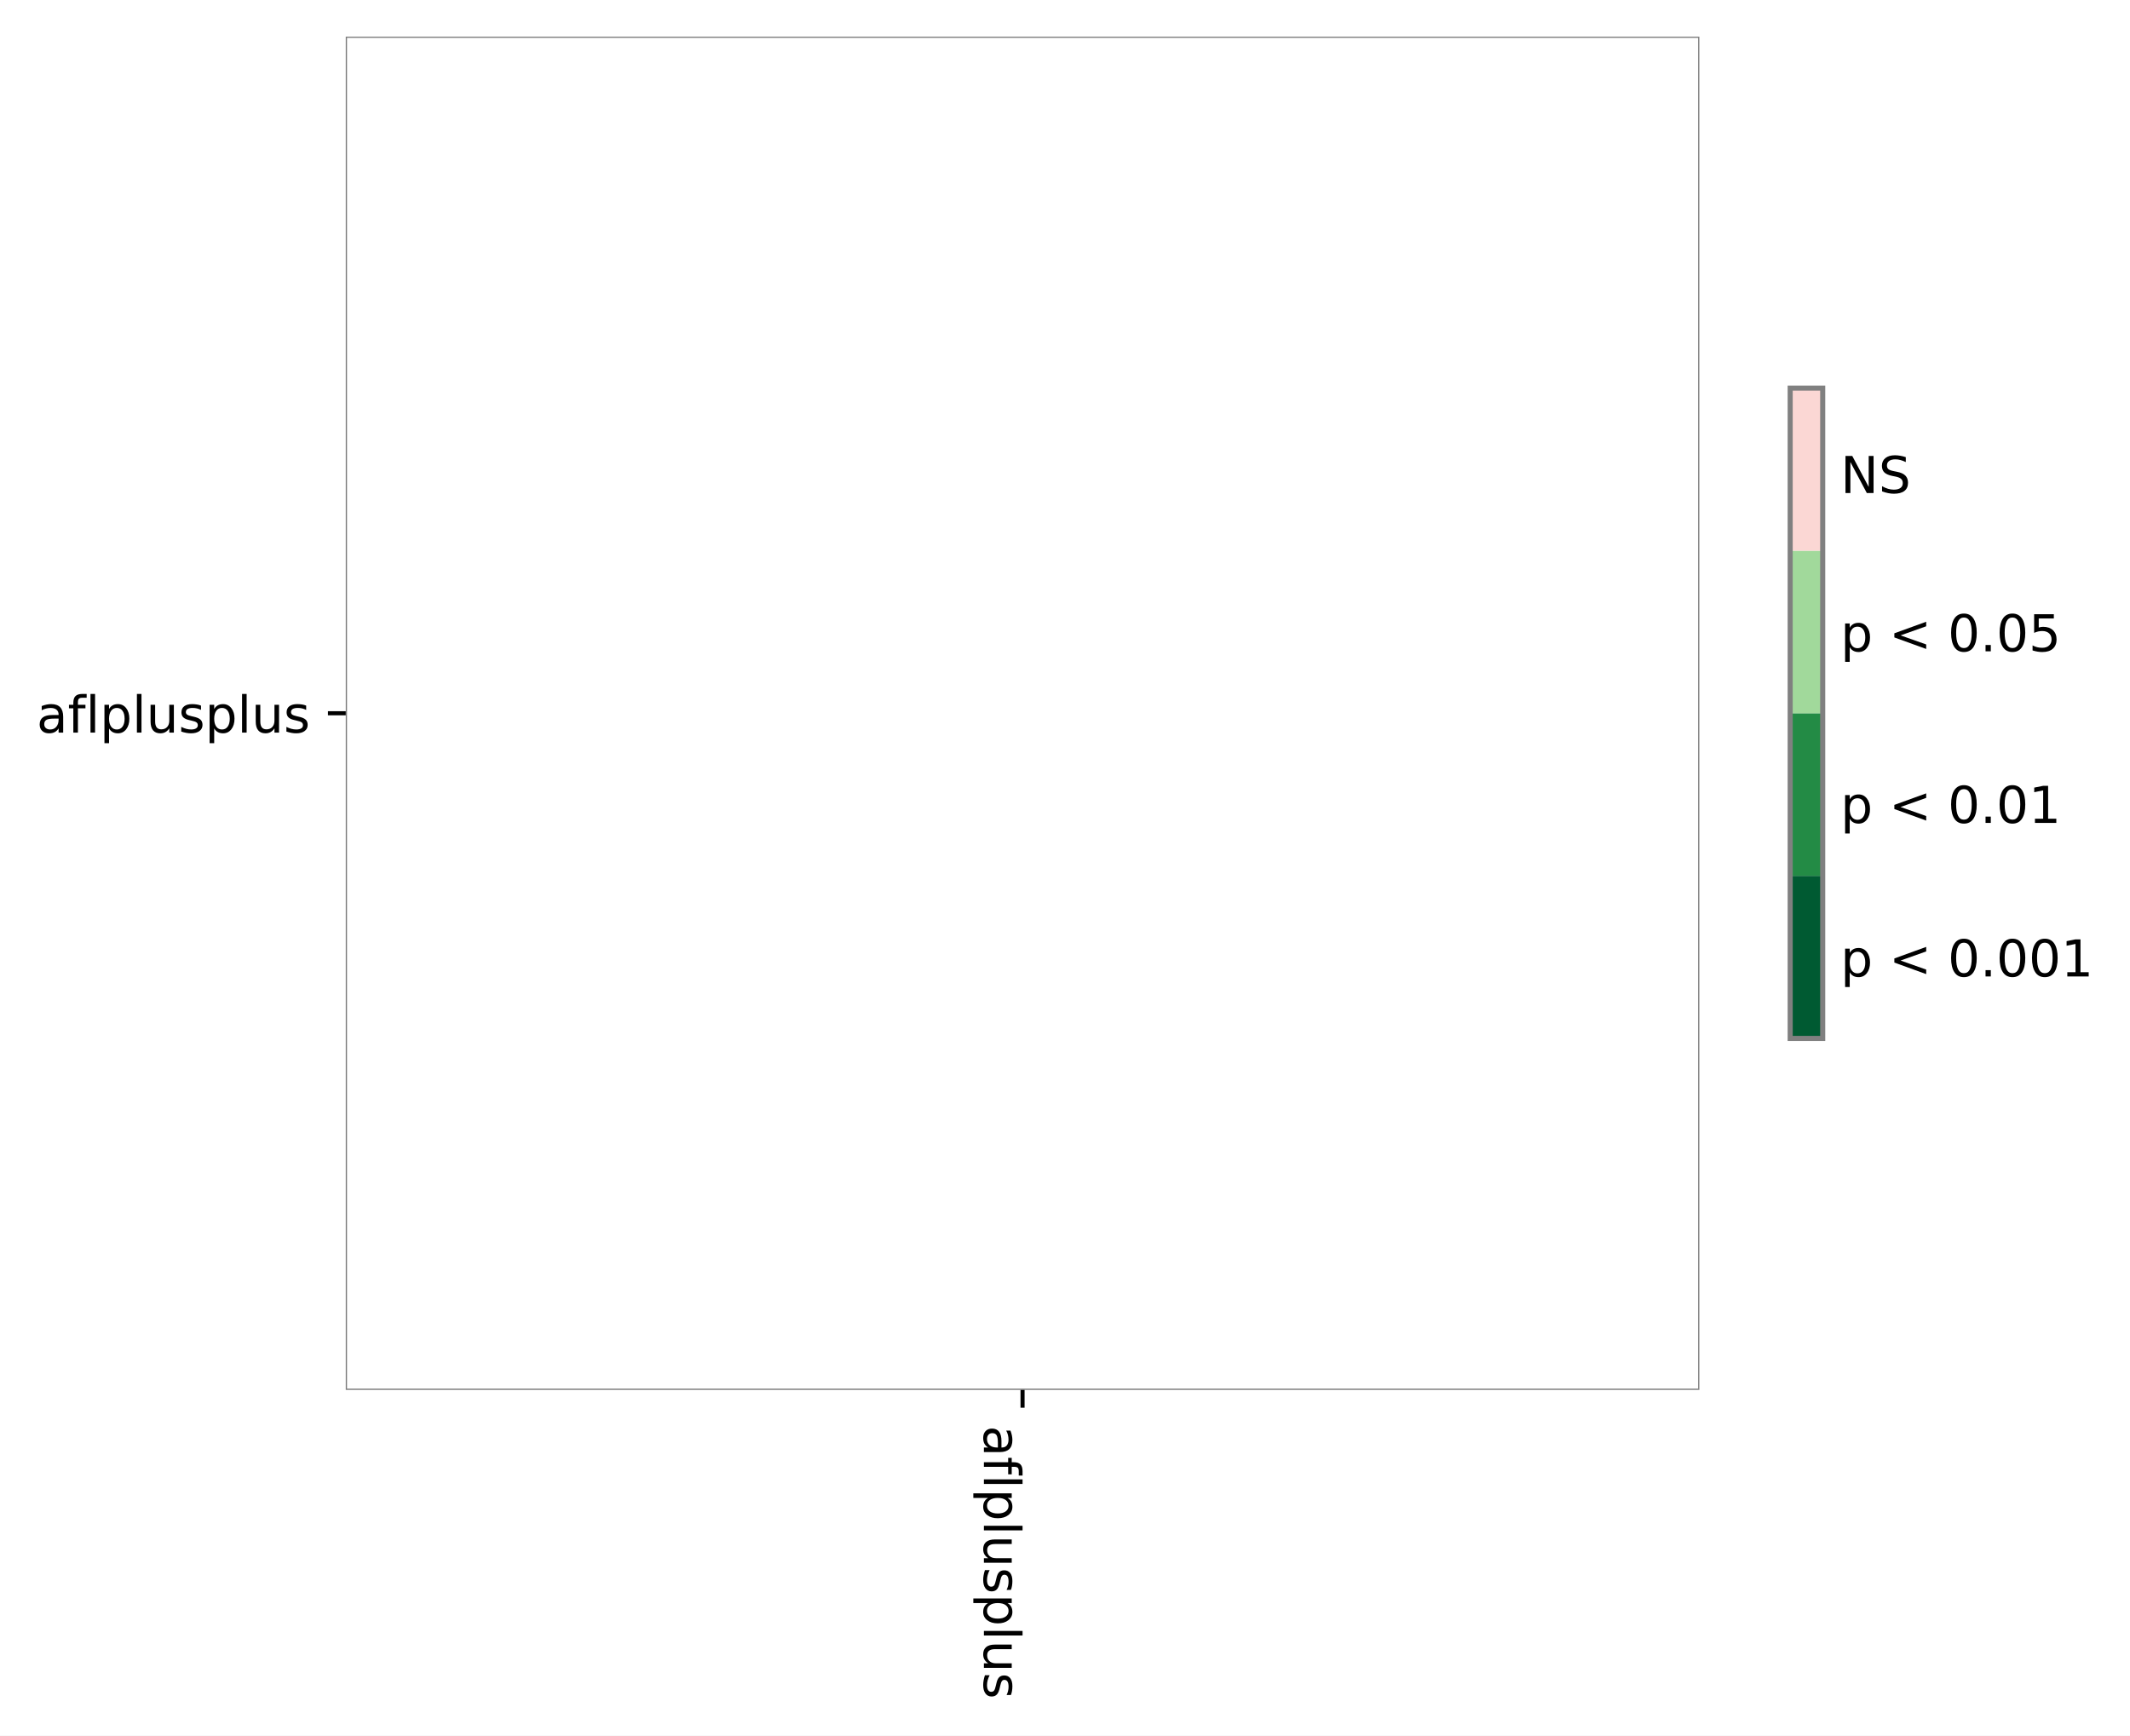
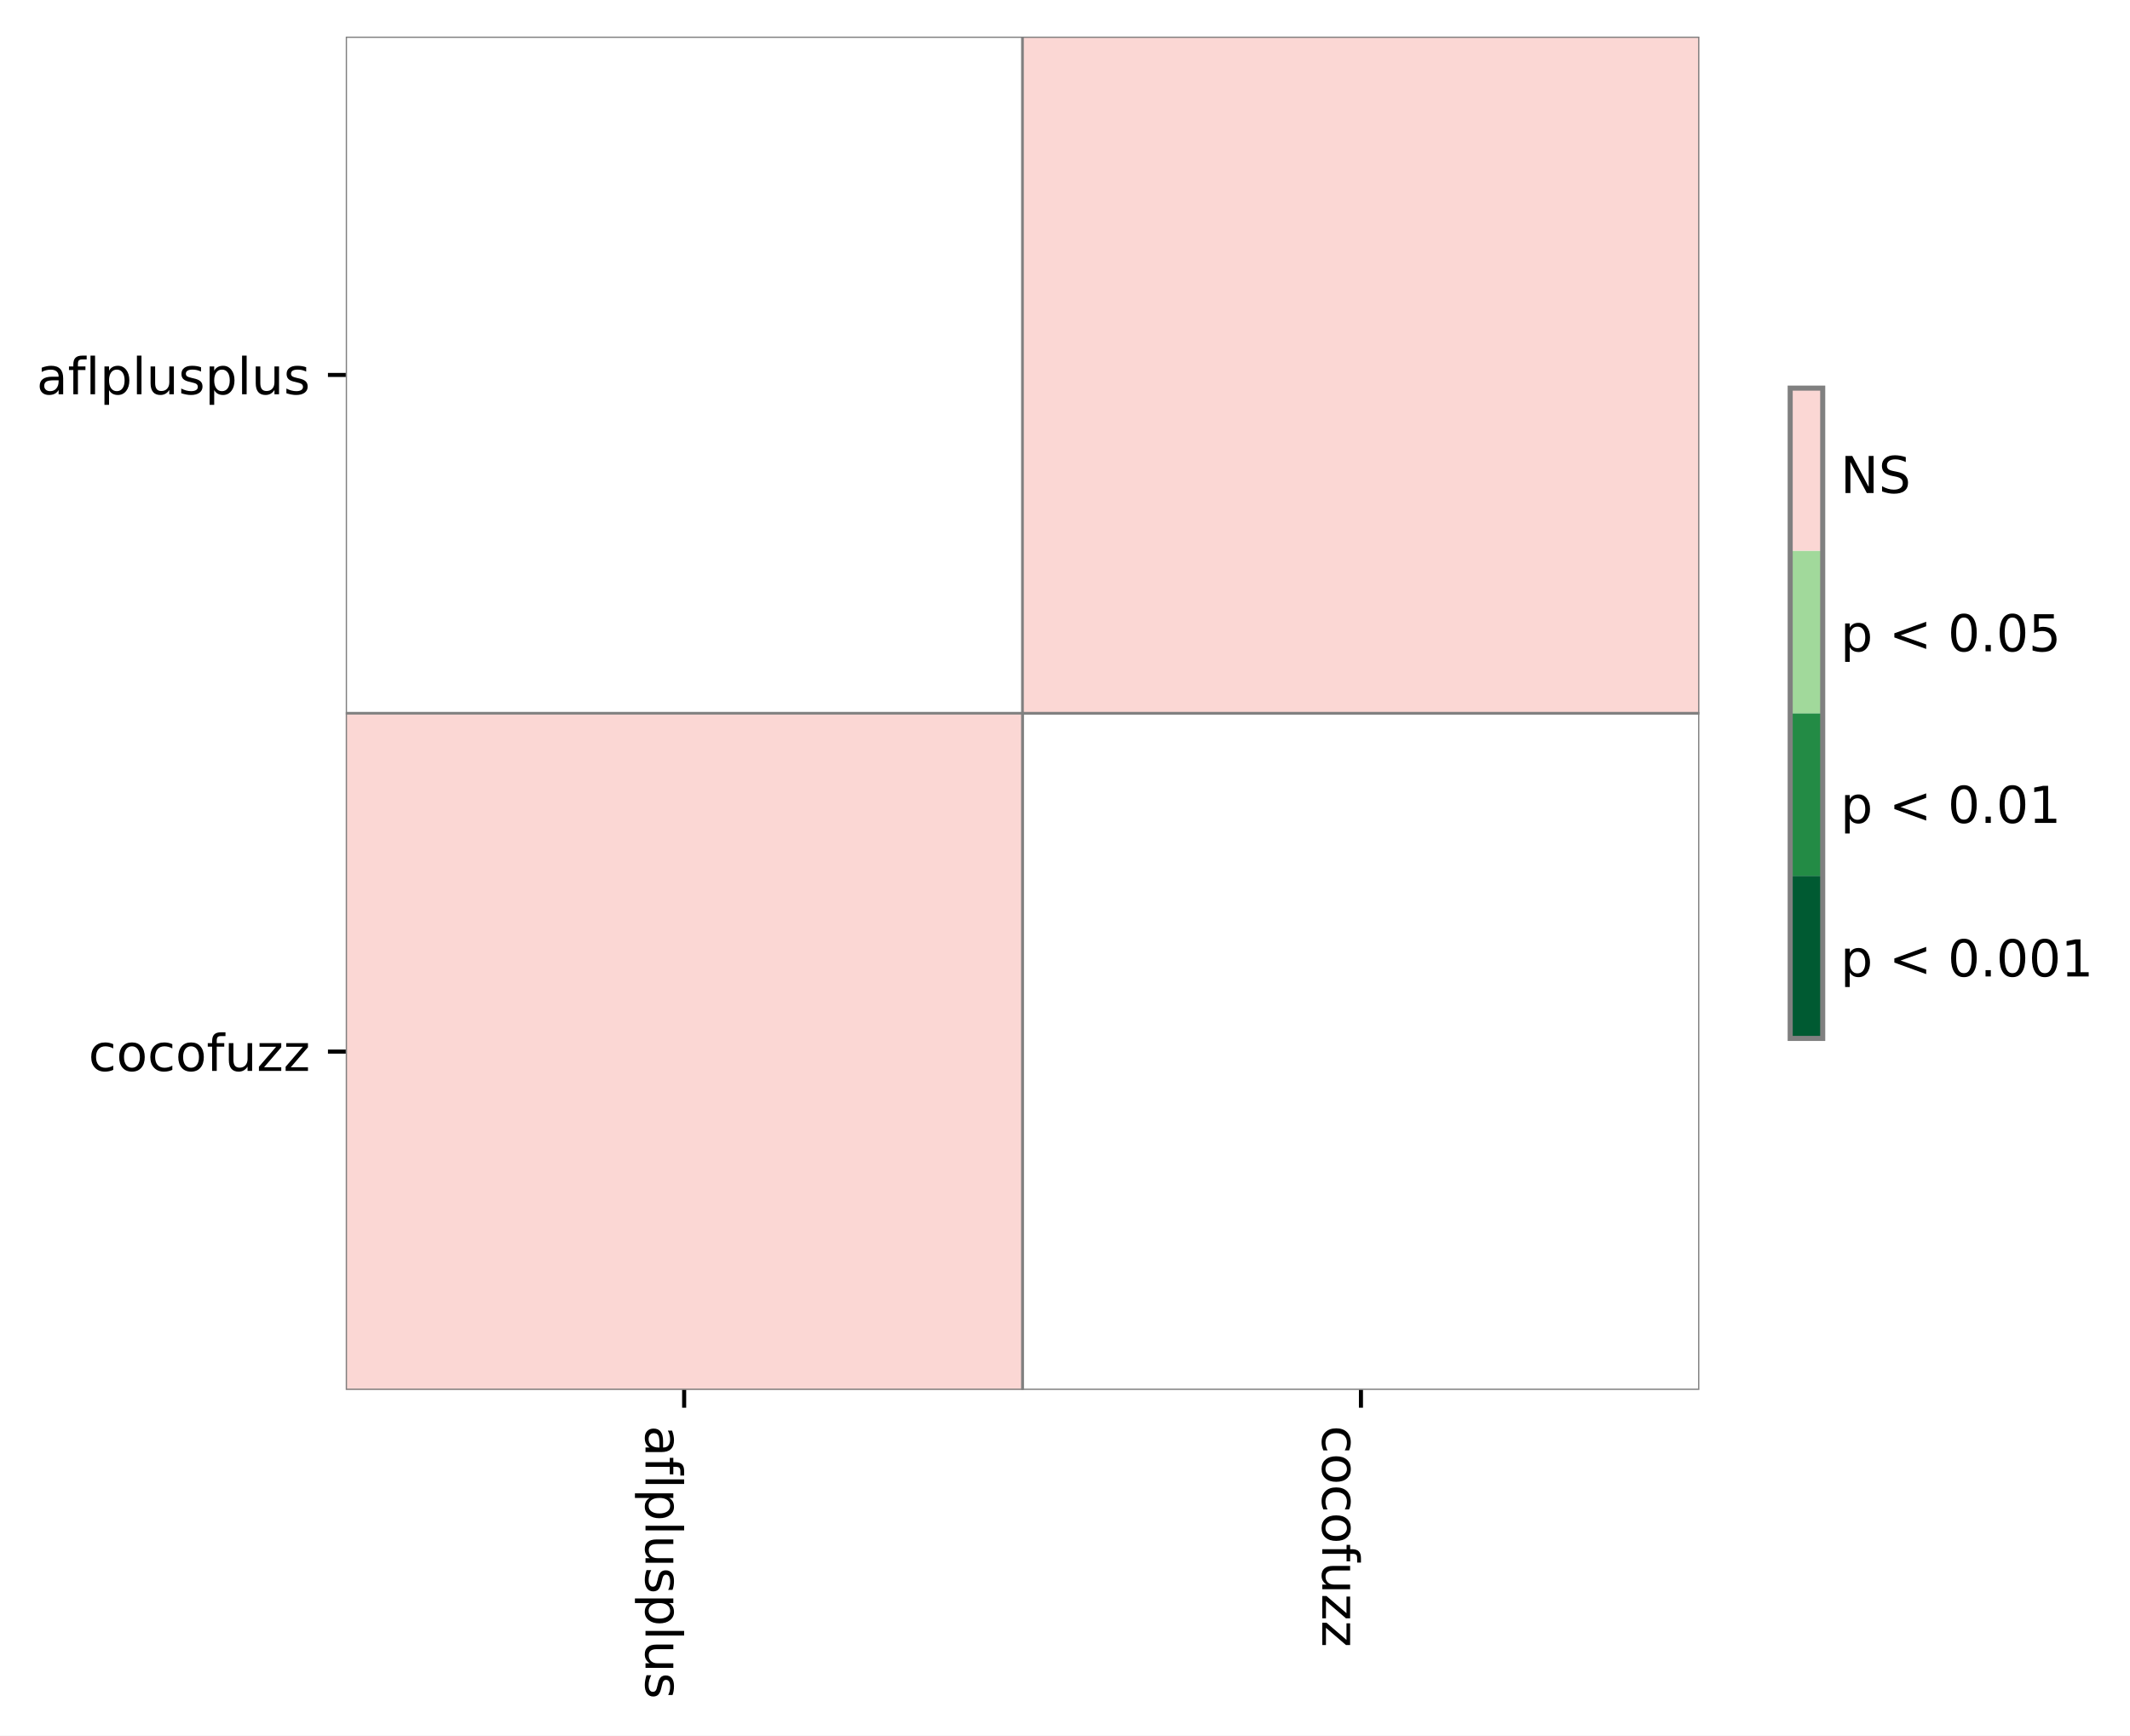
<svg xmlns="http://www.w3.org/2000/svg" xmlns:xlink="http://www.w3.org/1999/xlink" height="341.285pt" version="1.1" viewBox="0 0 418.748 341.285" width="418.748pt">
  <defs>
    <style type="text/css">*{stroke-linecap:butt;stroke-linejoin:round;}</style>
  </defs>
  <g id="figure_1">
    <g id="patch_1">
      <path d="M 0 341.285  L 418.748 341.285  L 418.748 0  L 0 0  z " style="fill:#ffffff;" />
    </g>
    <g id="axes_1">
      <g id="patch_2">
        <path d="M 67.973 273.312  L 334.085 273.312  L 334.085 7.2  L 67.973 7.2  z " style="fill:#ffffff;" />
      </g>
      <g id="QuadMesh_1">
-         <path clip-path="url(#p5a453af0c3)" d="M 67.973 7.2  L 334.085 7.2  L 334.085 273.312  L 67.973 273.312  L 67.973 7.2  " style="fill:none;stroke:#808080;stroke-width:0.5;" />
+         <path clip-path="url(#p3cd8fd23d9)" d="M 67.973 7.2  L 201.029 7.2  L 201.029 140.256  L 67.973 140.256  L 67.973 7.2  " style="fill:none;stroke:#808080;stroke-width:0.5;" />
+         <path clip-path="url(#p3cd8fd23d9)" d="M 201.029 7.2  L 334.085 7.2  L 334.085 140.256  L 201.029 140.256  L 201.029 7.2  " style="fill:#fbd7d4;stroke:#808080;stroke-width:0.5;" />
+         <path clip-path="url(#p3cd8fd23d9)" d="M 67.973 140.256  L 201.029 140.256  L 201.029 273.312  L 67.973 273.312  L 67.973 140.256  " style="fill:#fbd7d4;stroke:#808080;stroke-width:0.5;" />
+         <path clip-path="url(#p3cd8fd23d9)" d="M 201.029 140.256  L 334.085 140.256  L 334.085 273.312  L 201.029 273.312  L 201.029 140.256  " style="fill:none;stroke:#808080;stroke-width:0.5;" />
      </g>
      <g id="matplotlib.axis_1">
        <g id="xtick_1">
          <g id="line2d_1">
            <defs>
-               <path d="M 0 0  L 0 3.5  " id="meb90f75d8d" style="stroke:#000000;stroke-width:0.8;" />
+               <path d="M 0 0  L 0 3.5  " id="m4de564083b" style="stroke:#000000;stroke-width:0.8;" />
            </defs>
            <g>
-               <use style="stroke:#000000;stroke-width:0.8;" x="201.029" xlink:href="#meb90f75d8d" y="273.312" />
+               <use style="stroke:#000000;stroke-width:0.8;" x="134.501" xlink:href="#m4de564083b" y="273.312" />
            </g>
          </g>
          <g id="text_1">
-             <g transform="translate(193.431 280.312)rotate(-270)scale(0.1 -0.1)">
+             <g transform="translate(126.903 280.312)rotate(-270)scale(0.1 -0.1)">
              <defs>
                <path d="M 34.281 27.484  Q 23.391 27.484 19.188 25  Q 14.984 22.516 14.984 16.5  Q 14.984 11.719 18.141 8.906  Q 21.297 6.109 26.703 6.109  Q 34.188 6.109 38.703 11.406  Q 43.219 16.703 43.219 25.484  L 43.219 27.484  z M 52.203 31.203  L 52.203 0  L 43.219 0  L 43.219 8.297  Q 40.141 3.328 35.547 0.953  Q 30.953 -1.422 24.312 -1.422  Q 15.922 -1.422 10.953 3.297  Q 6 8.016 6 15.922  Q 6 25.141 12.172 29.828  Q 18.359 34.516 30.609 34.516  L 43.219 34.516  L 43.219 35.406  Q 43.219 41.609 39.141 45  Q 35.062 48.391 27.688 48.391  Q 23 48.391 18.547 47.266  Q 14.109 46.141 10.016 43.891  L 10.016 52.203  Q 14.938 54.109 19.578 55.047  Q 24.219 56 28.609 56  Q 40.484 56 46.344 49.844  Q 52.203 43.703 52.203 31.203  z " id="DejaVuSans-97" />
                <path d="M 37.109 75.984  L 37.109 68.5  L 28.516 68.5  Q 23.688 68.5 21.797 66.547  Q 19.922 64.594 19.922 59.516  L 19.922 54.688  L 34.719 54.688  L 34.719 47.703  L 19.922 47.703  L 19.922 0  L 10.891 0  L 10.891 47.703  L 2.297 47.703  L 2.297 54.688  L 10.891 54.688  L 10.891 58.5  Q 10.891 67.625 15.141 71.797  Q 19.391 75.984 28.609 75.984  z " id="DejaVuSans-102" />
                <path d="M 9.422 75.984  L 18.406 75.984  L 18.406 0  L 9.422 0  z " id="DejaVuSans-108" />
                <path d="M 18.109 8.203  L 18.109 -20.797  L 9.078 -20.797  L 9.078 54.688  L 18.109 54.688  L 18.109 46.391  Q 20.953 51.266 25.266 53.625  Q 29.594 56 35.594 56  Q 45.562 56 51.781 48.094  Q 58.016 40.188 58.016 27.297  Q 58.016 14.406 51.781 6.484  Q 45.562 -1.422 35.594 -1.422  Q 29.594 -1.422 25.266 0.953  Q 20.953 3.328 18.109 8.203  z M 48.688 27.297  Q 48.688 37.203 44.609 42.844  Q 40.531 48.484 33.406 48.484  Q 26.266 48.484 22.188 42.844  Q 18.109 37.203 18.109 27.297  Q 18.109 17.391 22.188 11.75  Q 26.266 6.109 33.406 6.109  Q 40.531 6.109 44.609 11.75  Q 48.688 17.391 48.688 27.297  z " id="DejaVuSans-112" />
                <path d="M 8.5 21.578  L 8.5 54.688  L 17.484 54.688  L 17.484 21.922  Q 17.484 14.156 20.5 10.266  Q 23.531 6.391 29.594 6.391  Q 36.859 6.391 41.078 11.031  Q 45.312 15.672 45.312 23.688  L 45.312 54.688  L 54.297 54.688  L 54.297 0  L 45.312 0  L 45.312 8.406  Q 42.047 3.422 37.719 1  Q 33.406 -1.422 27.688 -1.422  Q 18.266 -1.422 13.375 4.438  Q 8.5 10.297 8.5 21.578  z M 31.109 56  z " id="DejaVuSans-117" />
                <path d="M 44.281 53.078  L 44.281 44.578  Q 40.484 46.531 36.375 47.5  Q 32.281 48.484 27.875 48.484  Q 21.188 48.484 17.844 46.438  Q 14.5 44.391 14.5 40.281  Q 14.5 37.156 16.891 35.375  Q 19.281 33.594 26.516 31.984  L 29.594 31.297  Q 39.156 29.25 43.188 25.516  Q 47.219 21.781 47.219 15.094  Q 47.219 7.469 41.188 3.016  Q 35.156 -1.422 24.609 -1.422  Q 20.219 -1.422 15.453 -0.562  Q 10.688 0.297 5.422 2  L 5.422 11.281  Q 10.406 8.688 15.234 7.391  Q 20.062 6.109 24.812 6.109  Q 31.156 6.109 34.562 8.281  Q 37.984 10.453 37.984 14.406  Q 37.984 18.062 35.516 20.016  Q 33.062 21.969 24.703 23.781  L 21.578 24.516  Q 13.234 26.266 9.516 29.906  Q 5.812 33.547 5.812 39.891  Q 5.812 47.609 11.281 51.797  Q 16.75 56 26.812 56  Q 31.781 56 36.172 55.266  Q 40.578 54.547 44.281 53.078  z " id="DejaVuSans-115" />
              </defs>
              <use xlink:href="#DejaVuSans-97" />
              <use x="61.279" xlink:href="#DejaVuSans-102" />
              <use x="96.484" xlink:href="#DejaVuSans-108" />
              <use x="124.268" xlink:href="#DejaVuSans-112" />
              <use x="187.744" xlink:href="#DejaVuSans-108" />
              <use x="215.527" xlink:href="#DejaVuSans-117" />
              <use x="278.906" xlink:href="#DejaVuSans-115" />
              <use x="331.006" xlink:href="#DejaVuSans-112" />
              <use x="394.482" xlink:href="#DejaVuSans-108" />
              <use x="422.266" xlink:href="#DejaVuSans-117" />
              <use x="485.645" xlink:href="#DejaVuSans-115" />
            </g>
          </g>
        </g>
+         <g id="xtick_2">
+           <g id="line2d_2">
+             <g>
+               <use style="stroke:#000000;stroke-width:0.8;" x="267.557" xlink:href="#m4de564083b" y="273.312" />
+             </g>
+           </g>
+           <g id="text_2">
+             <g transform="translate(259.959 280.312)rotate(-270)scale(0.1 -0.1)">
+               <defs>
+                 <path d="M 48.781 52.594  L 48.781 44.188  Q 44.969 46.297 41.141 47.344  Q 37.312 48.391 33.406 48.391  Q 24.656 48.391 19.812 42.844  Q 14.984 37.312 14.984 27.297  Q 14.984 17.281 19.812 11.734  Q 24.656 6.203 33.406 6.203  Q 37.312 6.203 41.141 7.25  Q 44.969 8.297 48.781 10.406  L 48.781 2.094  Q 45.016 0.344 40.984 -0.531  Q 36.969 -1.422 32.422 -1.422  Q 20.062 -1.422 12.781 6.344  Q 5.516 14.109 5.516 27.297  Q 5.516 40.672 12.859 48.328  Q 20.219 56 33.016 56  Q 37.156 56 41.109 55.141  Q 45.062 54.297 48.781 52.594  z " id="DejaVuSans-99" />
+                 <path d="M 30.609 48.391  Q 23.391 48.391 19.188 42.75  Q 14.984 37.109 14.984 27.297  Q 14.984 17.484 19.156 11.844  Q 23.344 6.203 30.609 6.203  Q 37.797 6.203 41.984 11.859  Q 46.188 17.531 46.188 27.297  Q 46.188 37.016 41.984 42.703  Q 37.797 48.391 30.609 48.391  z M 30.609 56  Q 42.328 56 49.016 48.375  Q 55.719 40.766 55.719 27.297  Q 55.719 13.875 49.016 6.219  Q 42.328 -1.422 30.609 -1.422  Q 18.844 -1.422 12.172 6.219  Q 5.516 13.875 5.516 27.297  Q 5.516 40.766 12.172 48.375  Q 18.844 56 30.609 56  z " id="DejaVuSans-111" />
+                 <path d="M 5.516 54.688  L 48.188 54.688  L 48.188 46.484  L 14.406 7.172  L 48.188 7.172  L 48.188 0  L 4.297 0  L 4.297 8.203  L 38.094 47.516  L 5.516 47.516  z " id="DejaVuSans-122" />
+               </defs>
+               <use xlink:href="#DejaVuSans-99" />
+               <use x="54.98" xlink:href="#DejaVuSans-111" />
+               <use x="116.162" xlink:href="#DejaVuSans-99" />
+               <use x="171.143" xlink:href="#DejaVuSans-111" />
+               <use x="232.324" xlink:href="#DejaVuSans-102" />
+               <use x="267.529" xlink:href="#DejaVuSans-117" />
+               <use x="330.908" xlink:href="#DejaVuSans-122" />
+               <use x="383.398" xlink:href="#DejaVuSans-122" />
+             </g>
+           </g>
+         </g>
      </g>
      <g id="matplotlib.axis_2">
        <g id="ytick_1">
-           <g id="line2d_2">
+           <g id="line2d_3">
            <defs>
-               <path d="M 0 0  L -3.5 0  " id="m4cad990d55" style="stroke:#000000;stroke-width:0.8;" />
+               <path d="M 0 0  L -3.5 0  " id="mc85fc08c0e" style="stroke:#000000;stroke-width:0.8;" />
            </defs>
            <g>
-               <use style="stroke:#000000;stroke-width:0.8;" x="67.973" xlink:href="#m4cad990d55" y="140.256" />
-             </g>
-           </g>
-           <g id="text_2">
-             <g transform="translate(7.2 144.0552)scale(0.1 -0.1)">
+               <use style="stroke:#000000;stroke-width:0.8;" x="67.973" xlink:href="#mc85fc08c0e" y="73.728" />
+             </g>
+           </g>
+           <g id="text_3">
+             <g transform="translate(7.2 77.52722)scale(0.1 -0.1)">
              <use xlink:href="#DejaVuSans-97" />
              <use x="61.279" xlink:href="#DejaVuSans-102" />
              <use x="96.484" xlink:href="#DejaVuSans-108" />
              <use x="124.268" xlink:href="#DejaVuSans-112" />
              <use x="187.744" xlink:href="#DejaVuSans-108" />
              <use x="215.527" xlink:href="#DejaVuSans-117" />
              <use x="278.906" xlink:href="#DejaVuSans-115" />
              <use x="331.006" xlink:href="#DejaVuSans-112" />
              <use x="394.482" xlink:href="#DejaVuSans-108" />
              <use x="422.266" xlink:href="#DejaVuSans-117" />
              <use x="485.645" xlink:href="#DejaVuSans-115" />
            </g>
          </g>
        </g>
+         <g id="ytick_2">
+           <g id="line2d_4">
+             <g>
+               <use style="stroke:#000000;stroke-width:0.8;" x="67.973" xlink:href="#mc85fc08c0e" y="206.784" />
+             </g>
+           </g>
+           <g id="text_4">
+             <g transform="translate(17.38437 210.5832)scale(0.1 -0.1)">
+               <use xlink:href="#DejaVuSans-99" />
+               <use x="54.98" xlink:href="#DejaVuSans-111" />
+               <use x="116.162" xlink:href="#DejaVuSans-99" />
+               <use x="171.143" xlink:href="#DejaVuSans-111" />
+               <use x="232.324" xlink:href="#DejaVuSans-102" />
+               <use x="267.529" xlink:href="#DejaVuSans-117" />
+               <use x="330.908" xlink:href="#DejaVuSans-122" />
+               <use x="383.398" xlink:href="#DejaVuSans-122" />
+             </g>
+           </g>
+         </g>
      </g>
    </g>
    <g id="axes_2">
      <g id="patch_3">
-         <path clip-path="url(#p1e116a154a)" d="M 351.941 204.192  L 351.941 172.224  L 351.941 108.288  L 351.941 76.32  L 358.335 76.32  L 358.335 108.288  L 358.335 172.224  L 358.335 204.192  z " style="fill:#ffffff;stroke:#ffffff;stroke-linejoin:miter;stroke-width:0.01;" />
+         <path clip-path="url(#p5b8b8a9f28)" d="M 351.941 204.192  L 351.941 172.224  L 351.941 108.288  L 351.941 76.32  L 358.335 76.32  L 358.335 108.288  L 358.335 172.224  L 358.335 204.192  z " style="fill:#ffffff;stroke:#ffffff;stroke-linejoin:miter;stroke-width:0.01;" />
      </g>
      <g id="QuadMesh_2">
-         <path clip-path="url(#p1e116a154a)" d="M 351.941 204.192  L 358.335 204.192  L 358.335 172.224  L 351.941 172.224  L 351.941 204.192  " style="fill:#005a32;" />
-         <path clip-path="url(#p1e116a154a)" d="M 351.941 172.224  L 358.335 172.224  L 358.335 140.256  L 351.941 140.256  L 351.941 172.224  " style="fill:#238b45;" />
-         <path clip-path="url(#p1e116a154a)" d="M 351.941 140.256  L 358.335 140.256  L 358.335 108.288  L 351.941 108.288  L 351.941 140.256  " style="fill:#a1d99b;" />
-         <path clip-path="url(#p1e116a154a)" d="M 351.941 108.288  L 358.335 108.288  L 358.335 76.32  L 351.941 76.32  L 351.941 108.288  " style="fill:#fbd7d4;" />
+         <path clip-path="url(#p5b8b8a9f28)" d="M 351.941 204.192  L 358.335 204.192  L 358.335 172.224  L 351.941 172.224  L 351.941 204.192  " style="fill:#005a32;" />
+         <path clip-path="url(#p5b8b8a9f28)" d="M 351.941 172.224  L 358.335 172.224  L 358.335 140.256  L 351.941 140.256  L 351.941 172.224  " style="fill:#238b45;" />
+         <path clip-path="url(#p5b8b8a9f28)" d="M 351.941 140.256  L 358.335 140.256  L 358.335 108.288  L 351.941 108.288  L 351.941 140.256  " style="fill:#a1d99b;" />
+         <path clip-path="url(#p5b8b8a9f28)" d="M 351.941 108.288  L 358.335 108.288  L 358.335 76.32  L 351.941 76.32  L 351.941 108.288  " style="fill:#fbd7d4;" />
      </g>
      <g id="matplotlib.axis_3" />
      <g id="matplotlib.axis_4">
-         <g id="ytick_2">
-           <g id="line2d_3" />
-           <g id="text_3">
+         <g id="ytick_3">
+           <g id="line2d_5" />
+           <g id="text_5">
            <g transform="translate(361.835 192.0072)scale(0.1 -0.1)">
              <defs>
                <path id="DejaVuSans-32" />
                <path d="M 73.188 49.219  L 22.797 31.297  L 73.188 13.484  L 73.188 4.594  L 10.594 27.297  L 10.594 35.406  L 73.188 58.109  z " id="DejaVuSans-60" />
                <path d="M 31.781 66.406  Q 24.172 66.406 20.328 58.906  Q 16.5 51.422 16.5 36.375  Q 16.5 21.391 20.328 13.891  Q 24.172 6.391 31.781 6.391  Q 39.453 6.391 43.281 13.891  Q 47.125 21.391 47.125 36.375  Q 47.125 51.422 43.281 58.906  Q 39.453 66.406 31.781 66.406  z M 31.781 74.219  Q 44.047 74.219 50.516 64.516  Q 56.984 54.828 56.984 36.375  Q 56.984 17.969 50.516 8.266  Q 44.047 -1.422 31.781 -1.422  Q 19.531 -1.422 13.062 8.266  Q 6.594 17.969 6.594 36.375  Q 6.594 54.828 13.062 64.516  Q 19.531 74.219 31.781 74.219  z " id="DejaVuSans-48" />
                <path d="M 10.688 12.406  L 21 12.406  L 21 0  L 10.688 0  z " id="DejaVuSans-46" />
                <path d="M 12.406 8.297  L 28.516 8.297  L 28.516 63.922  L 10.984 60.406  L 10.984 69.391  L 28.422 72.906  L 38.281 72.906  L 38.281 8.297  L 54.391 8.297  L 54.391 0  L 12.406 0  z " id="DejaVuSans-49" />
              </defs>
              <use xlink:href="#DejaVuSans-112" />
              <use x="63.477" xlink:href="#DejaVuSans-32" />
              <use x="95.264" xlink:href="#DejaVuSans-60" />
              <use x="179.053" xlink:href="#DejaVuSans-32" />
              <use x="210.84" xlink:href="#DejaVuSans-48" />
              <use x="274.463" xlink:href="#DejaVuSans-46" />
              <use x="306.25" xlink:href="#DejaVuSans-48" />
              <use x="369.873" xlink:href="#DejaVuSans-48" />
              <use x="433.496" xlink:href="#DejaVuSans-49" />
            </g>
          </g>
        </g>
-         <g id="ytick_3">
-           <g id="line2d_4" />
-           <g id="text_4">
+         <g id="ytick_4">
+           <g id="line2d_6" />
+           <g id="text_6">
            <g transform="translate(361.835 161.8152)scale(0.1 -0.1)">
              <use xlink:href="#DejaVuSans-112" />
              <use x="63.477" xlink:href="#DejaVuSans-32" />
              <use x="95.264" xlink:href="#DejaVuSans-60" />
              <use x="179.053" xlink:href="#DejaVuSans-32" />
              <use x="210.84" xlink:href="#DejaVuSans-48" />
              <use x="274.463" xlink:href="#DejaVuSans-46" />
              <use x="306.25" xlink:href="#DejaVuSans-48" />
              <use x="369.873" xlink:href="#DejaVuSans-49" />
            </g>
          </g>
        </g>
-         <g id="ytick_4">
-           <g id="line2d_5" />
-           <g id="text_5">
+         <g id="ytick_5">
+           <g id="line2d_7" />
+           <g id="text_7">
            <g transform="translate(361.835 128.0712)scale(0.1 -0.1)">
              <defs>
                <path d="M 10.797 72.906  L 49.516 72.906  L 49.516 64.594  L 19.828 64.594  L 19.828 46.734  Q 21.969 47.469 24.109 47.828  Q 26.266 48.188 28.422 48.188  Q 40.625 48.188 47.75 41.5  Q 54.891 34.812 54.891 23.391  Q 54.891 11.625 47.562 5.094  Q 40.234 -1.422 26.906 -1.422  Q 22.312 -1.422 17.547 -0.641  Q 12.797 0.141 7.719 1.703  L 7.719 11.625  Q 12.109 9.234 16.797 8.062  Q 21.484 6.891 26.703 6.891  Q 35.156 6.891 40.078 11.328  Q 45.016 15.766 45.016 23.391  Q 45.016 31 40.078 35.438  Q 35.156 39.891 26.703 39.891  Q 22.75 39.891 18.812 39.016  Q 14.891 38.141 10.797 36.281  z " id="DejaVuSans-53" />
              </defs>
              <use xlink:href="#DejaVuSans-112" />
              <use x="63.477" xlink:href="#DejaVuSans-32" />
              <use x="95.264" xlink:href="#DejaVuSans-60" />
              <use x="179.053" xlink:href="#DejaVuSans-32" />
              <use x="210.84" xlink:href="#DejaVuSans-48" />
              <use x="274.463" xlink:href="#DejaVuSans-46" />
              <use x="306.25" xlink:href="#DejaVuSans-48" />
              <use x="369.873" xlink:href="#DejaVuSans-53" />
            </g>
          </g>
        </g>
-         <g id="ytick_5">
-           <g id="line2d_6" />
-           <g id="text_6">
+         <g id="ytick_6">
+           <g id="line2d_8" />
+           <g id="text_8">
            <g transform="translate(361.835 96.94448)scale(0.1 -0.1)">
              <defs>
                <path d="M 9.812 72.906  L 23.094 72.906  L 55.422 11.922  L 55.422 72.906  L 64.984 72.906  L 64.984 0  L 51.703 0  L 19.391 60.984  L 19.391 0  L 9.812 0  z " id="DejaVuSans-78" />
                <path d="M 53.516 70.516  L 53.516 60.891  Q 47.906 63.578 42.922 64.891  Q 37.938 66.219 33.297 66.219  Q 25.25 66.219 20.875 63.094  Q 16.5 59.969 16.5 54.203  Q 16.5 49.359 19.406 46.891  Q 22.312 44.438 30.422 42.922  L 36.375 41.703  Q 47.406 39.594 52.656 34.297  Q 57.906 29 57.906 20.125  Q 57.906 9.516 50.797 4.047  Q 43.703 -1.422 29.984 -1.422  Q 24.812 -1.422 18.969 -0.25  Q 13.141 0.922 6.891 3.219  L 6.891 13.375  Q 12.891 10.016 18.656 8.297  Q 24.422 6.594 29.984 6.594  Q 38.422 6.594 43.016 9.906  Q 47.609 13.234 47.609 19.391  Q 47.609 24.75 44.312 27.781  Q 41.016 30.812 33.5 32.328  L 27.484 33.5  Q 16.453 35.688 11.516 40.375  Q 6.594 45.062 6.594 53.422  Q 6.594 63.094 13.406 68.656  Q 20.219 74.219 32.172 74.219  Q 37.312 74.219 42.625 73.281  Q 47.953 72.359 53.516 70.516  z " id="DejaVuSans-83" />
              </defs>
              <use xlink:href="#DejaVuSans-78" />
              <use x="74.805" xlink:href="#DejaVuSans-83" />
            </g>
          </g>
        </g>
      </g>
      <g id="patch_4">
        <path d="M 351.941 204.192  L 351.941 172.224  L 351.941 108.288  L 351.941 76.32  L 358.335 76.32  L 358.335 108.288  L 358.335 172.224  L 358.335 204.192  z " style="fill:none;stroke:#808080;stroke-linejoin:miter;" />
      </g>
    </g>
  </g>
  <defs>
-     <clipPath id="p5a453af0c3">
+     <clipPath id="p3cd8fd23d9">
      <rect height="266.112" width="266.112" x="67.973" y="7.2" />
    </clipPath>
-     <clipPath id="p1e116a154a">
+     <clipPath id="p5b8b8a9f28">
      <rect height="127.872" width="6.394" x="351.941" y="76.32" />
    </clipPath>
  </defs>
</svg>
